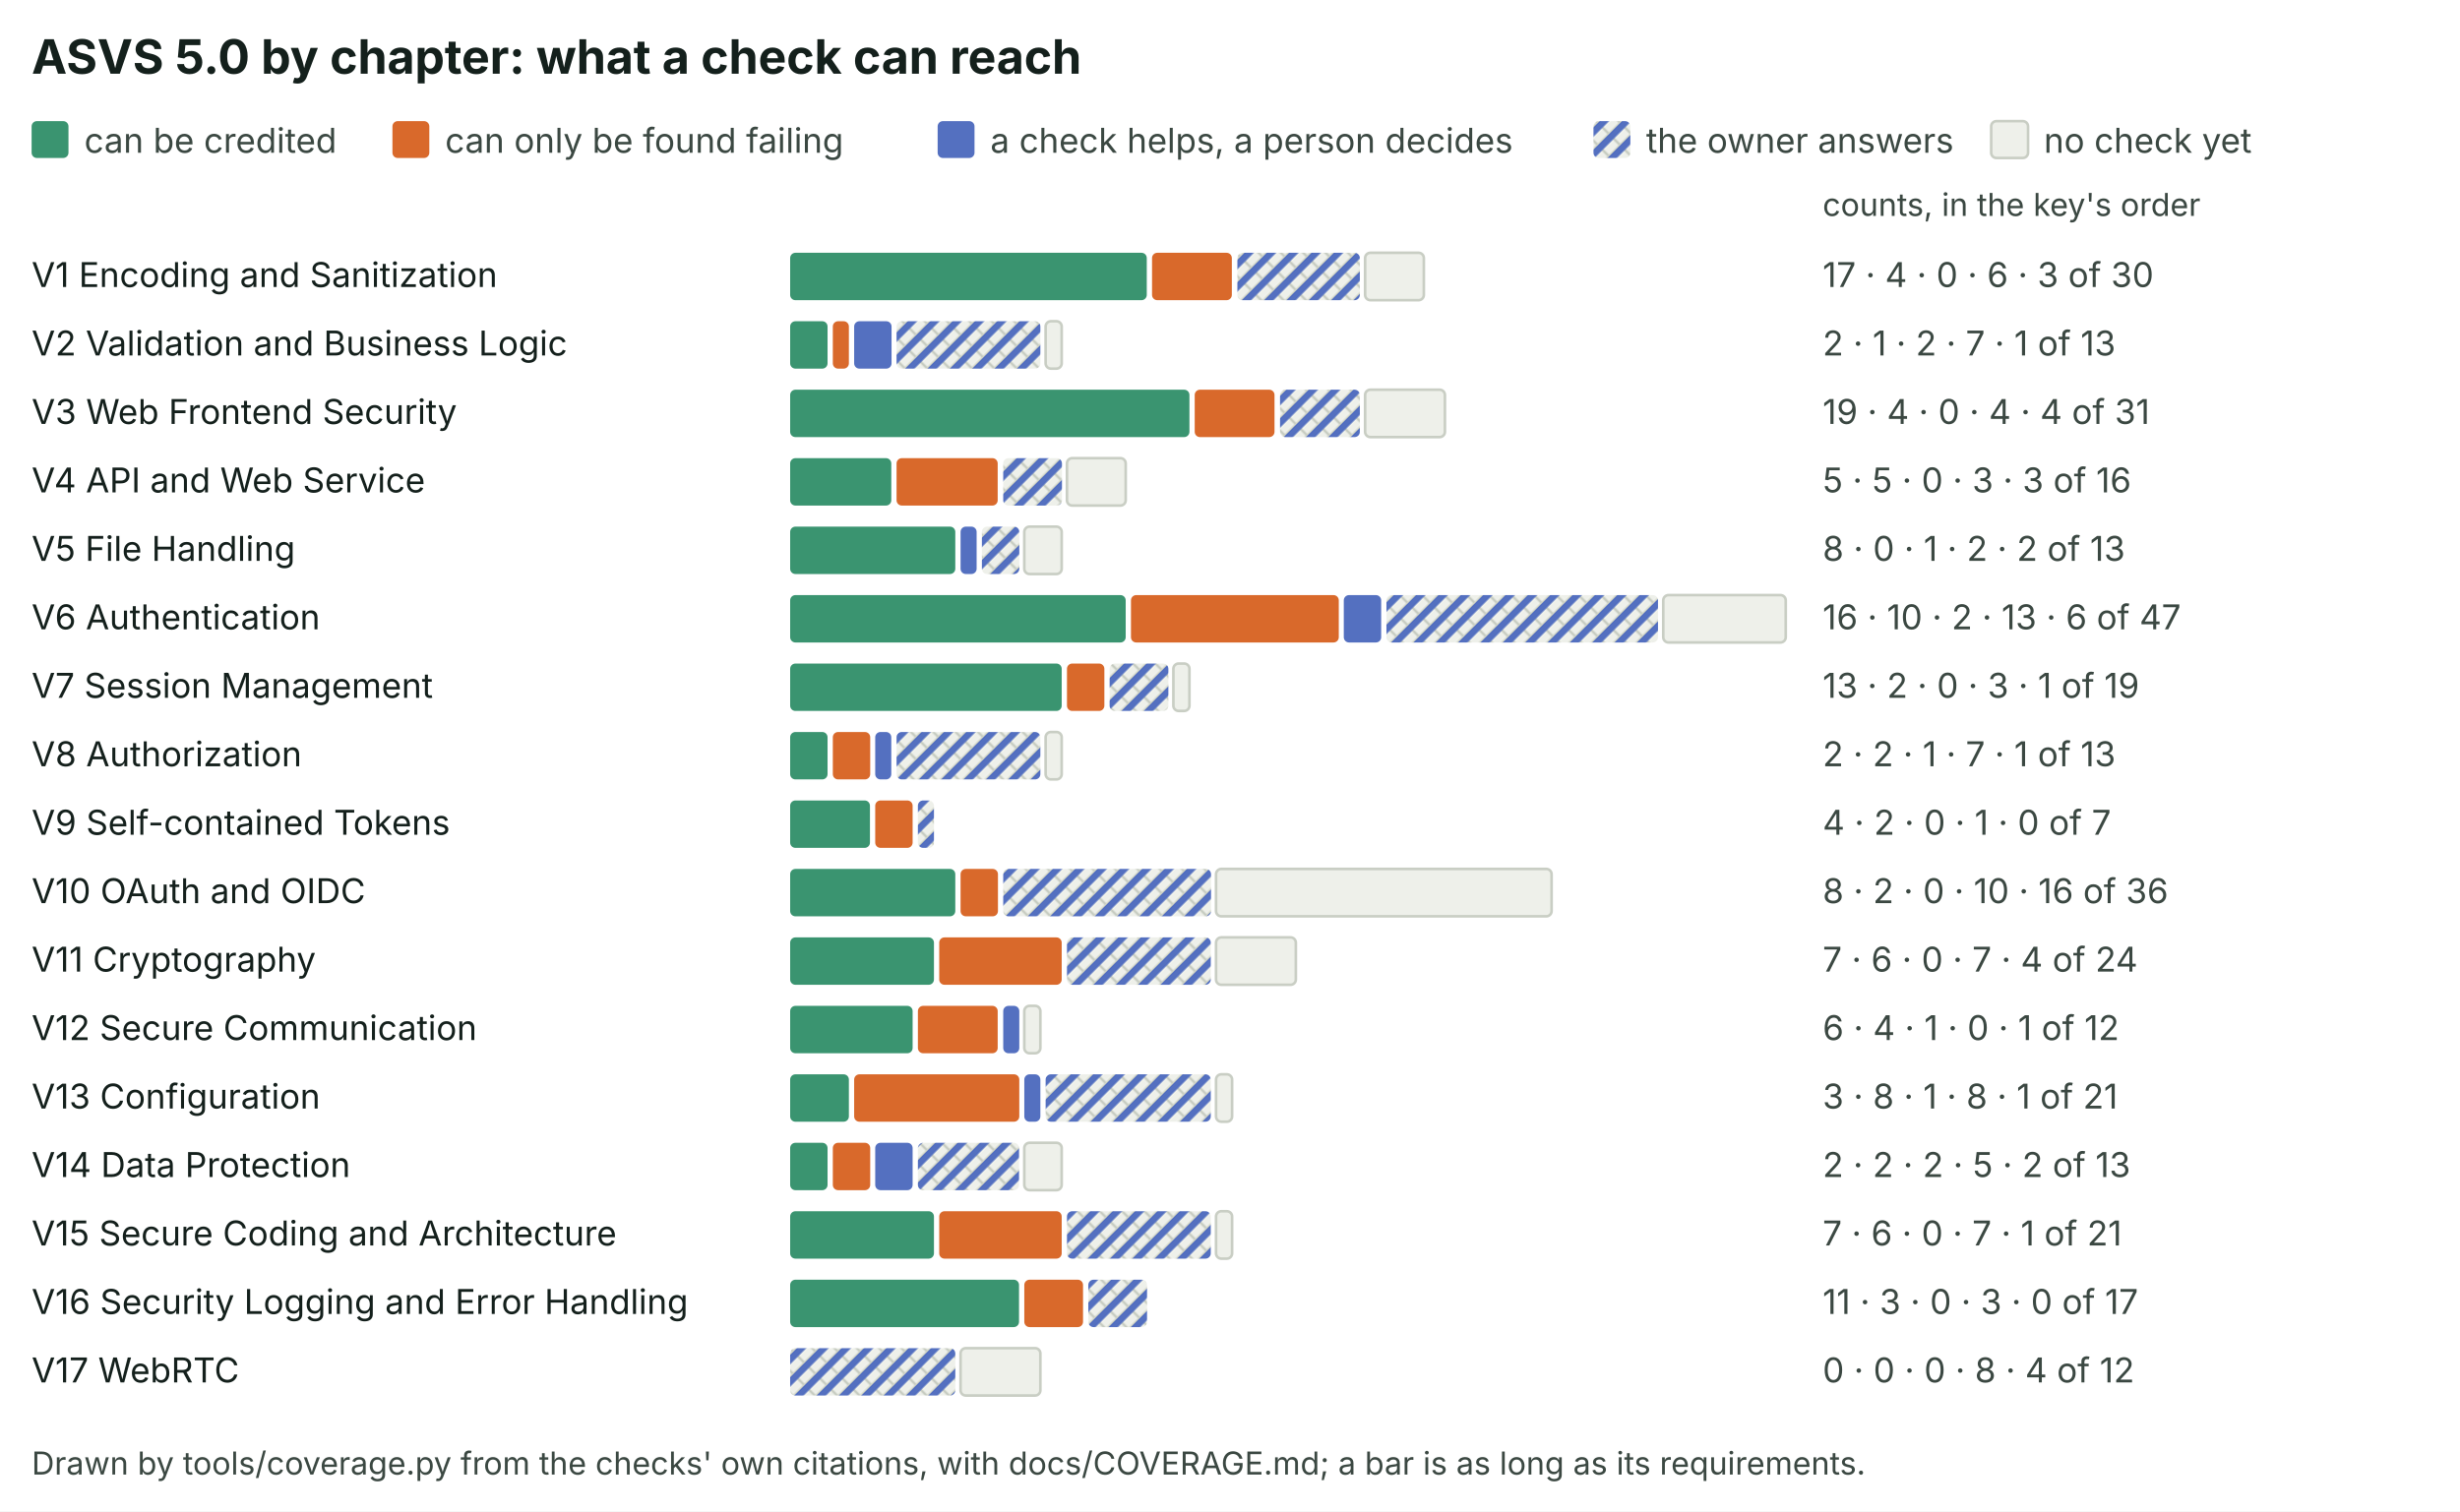
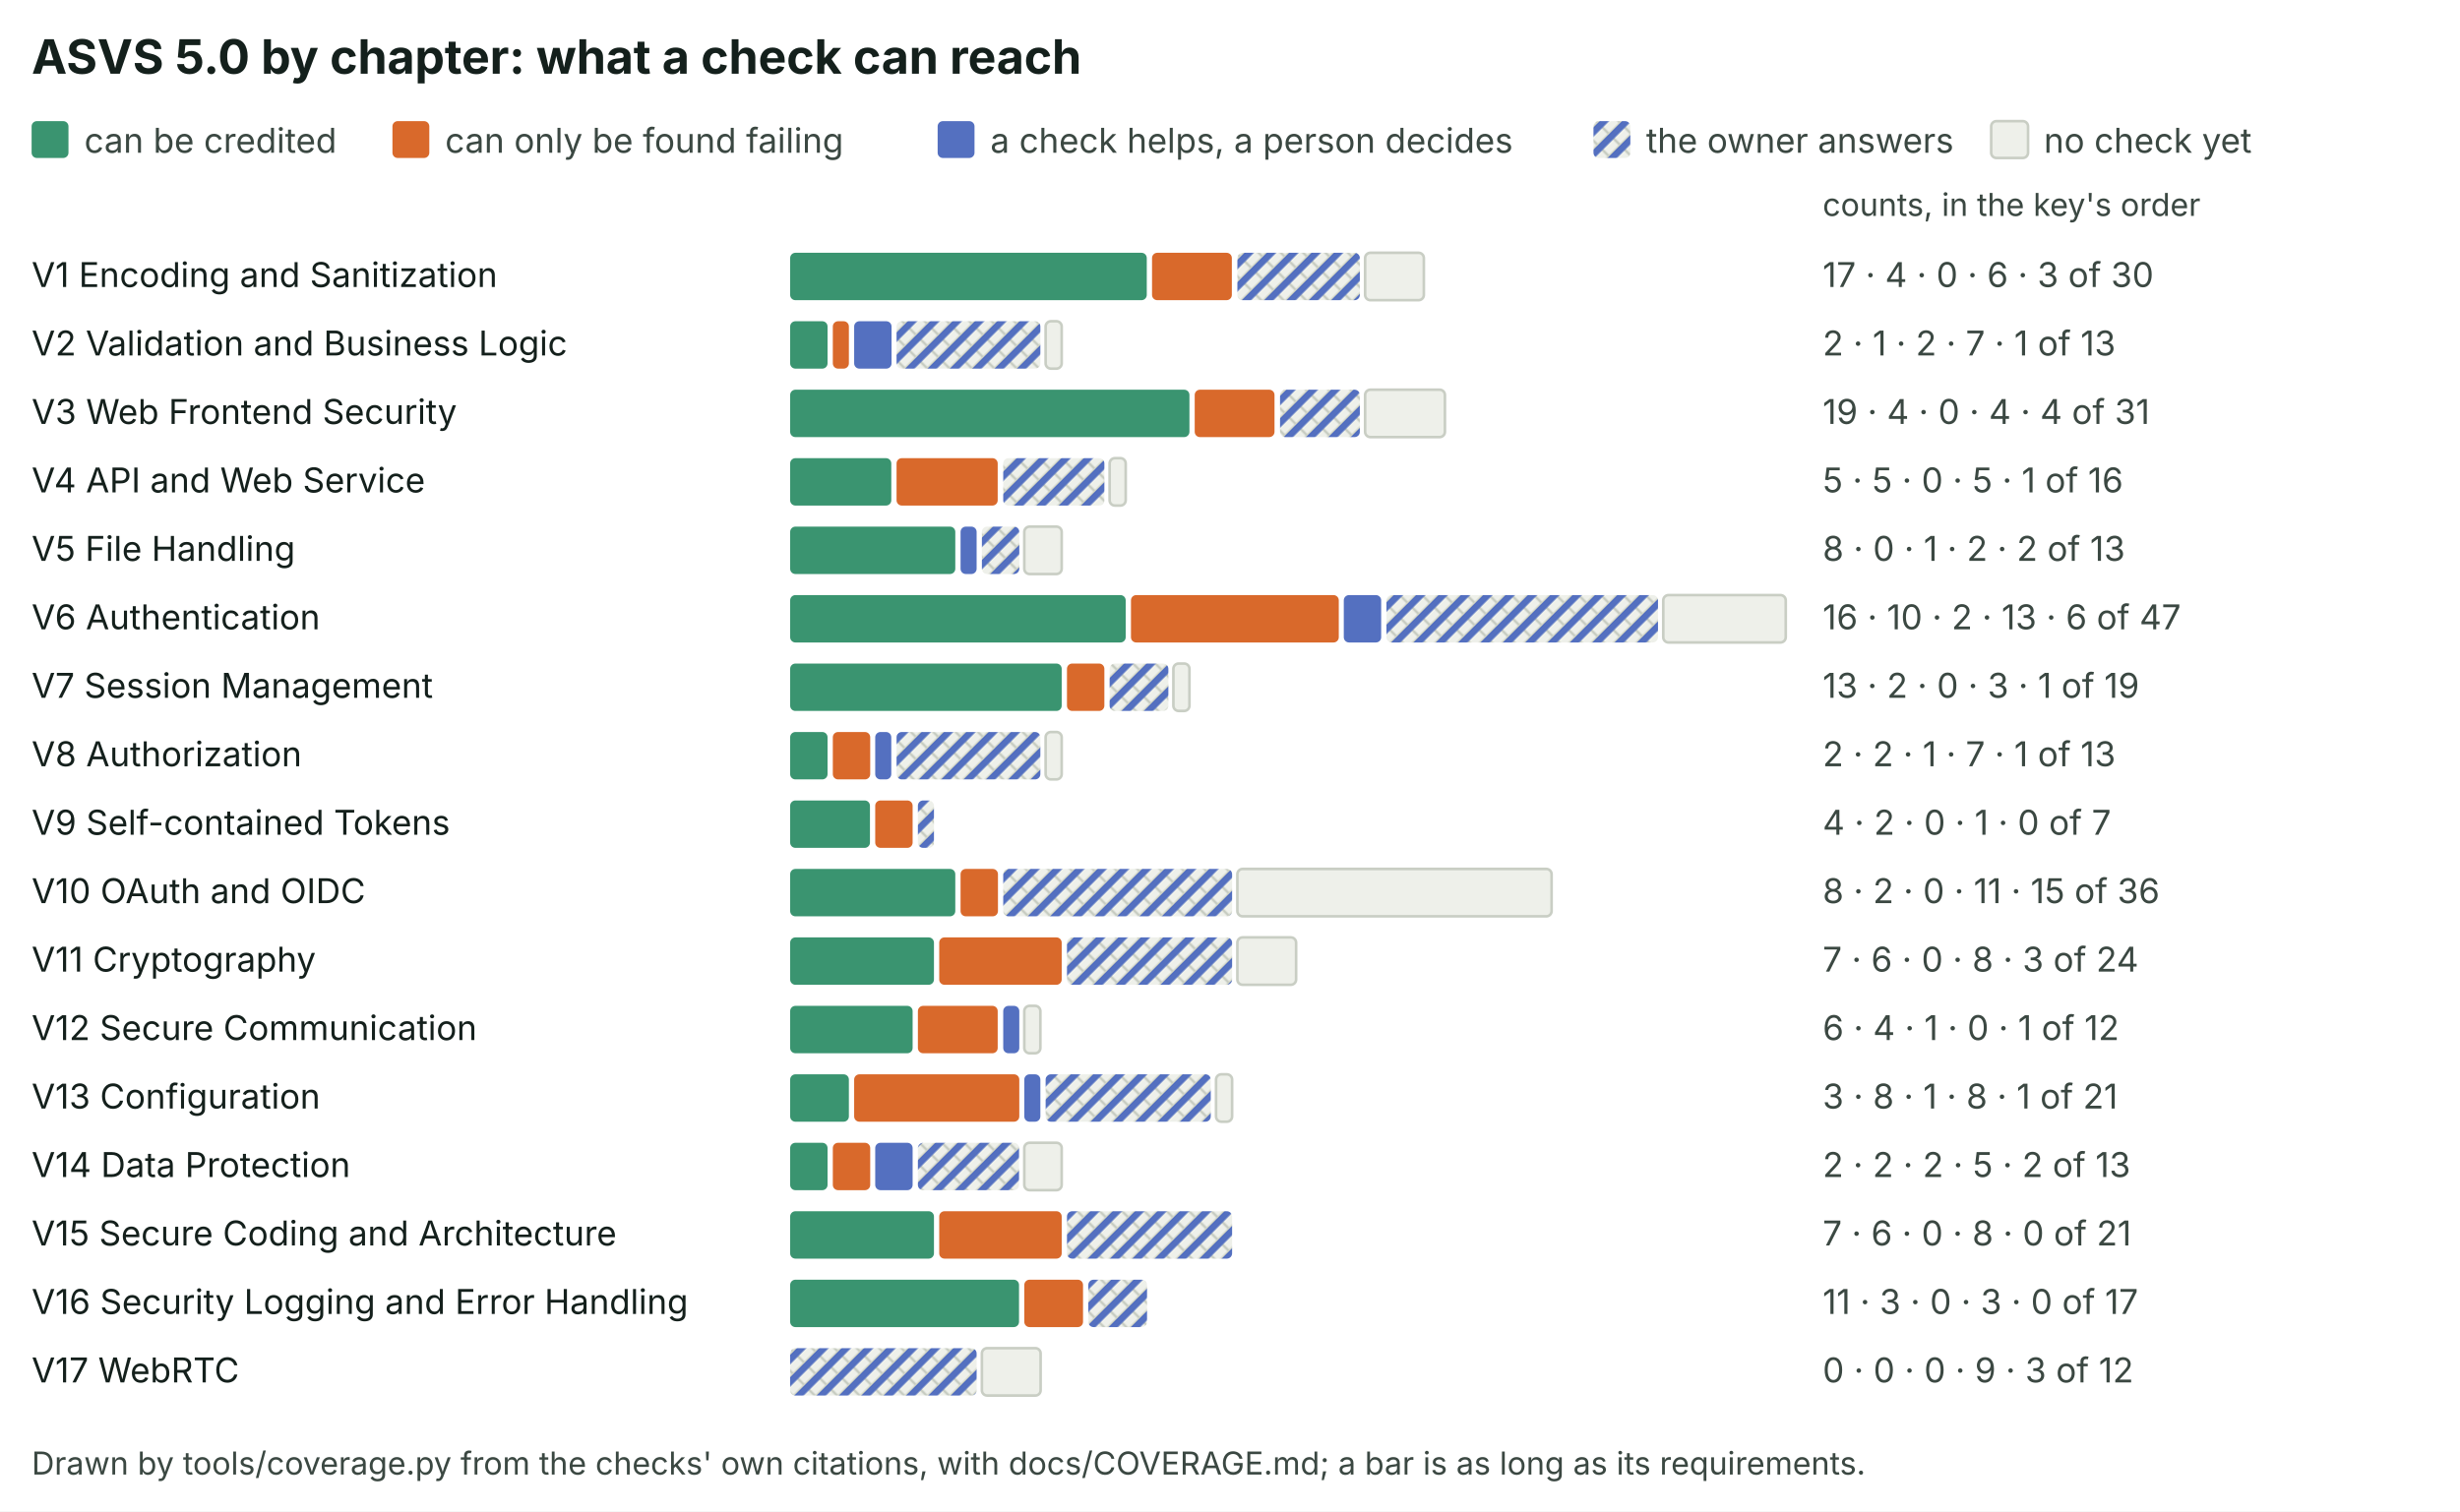
<svg xmlns="http://www.w3.org/2000/svg" viewBox="0 0 934 574" width="934" height="574" role="img" aria-labelledby="t d" font-family="Atkinson Hyperlegible, -apple-system, Segoe UI, sans-serif">
  <style>.bg{fill:#FFFFFF}.ink{fill:#14201C}.soft{fill:#3B4842}.none{fill:#EEF0EA;stroke:#C9CEC4}@media (prefers-color-scheme: dark){.bg{fill:#14201C}.ink{fill:#F3F4EF}.soft{fill:#C9CEC4}.none{fill:#182A23;stroke:#3B4842}}</style>
  <defs>
    <pattern id="owner" width="6" height="6" patternUnits="userSpaceOnUse" patternTransform="rotate(45)">
      <rect class="none" width="6" height="6" />
      <rect width="2.5" height="6" fill="#5470C0" />
    </pattern>
  </defs>
  <rect class="bg" width="934" height="574" />
  <text class="ink" x="12" y="28" font-size="18" font-weight="700">ASVS 5.0 by chapter: what a check can reach</text>
  <rect fill="#3A9470" x="12" y="46" width="14" height="14" rx="2" />
  <text class="soft" x="32" y="58" font-size="13">can be credited</text>
  <rect fill="#D9692B" x="149" y="46" width="14" height="14" rx="2" />
  <text class="soft" x="169" y="58" font-size="13">can only be found failing</text>
  <rect fill="#5470C0" x="356" y="46" width="14" height="14" rx="2" />
  <text class="soft" x="376" y="58" font-size="13">a check helps, a person decides</text>
  <rect fill="url(#owner)" x="605" y="46" width="14" height="14" rx="2" />
  <text class="soft" x="625" y="58" font-size="13">the owner answers</text>
  <rect class="none" x="756" y="46" width="14" height="14" rx="2" />
  <text class="soft" x="776" y="58" font-size="13">no check yet</text>
  <text class="soft" x="692" y="82" font-size="12">counts, in the key's order</text>
  <text class="ink" x="12" y="109" font-size="13">V1 Encoding and Sanitization</text>
  <rect fill="#3A9470" x="300.0" y="96" width="135.4" height="18" rx="2" />
  <rect fill="#D9692B" x="437.4" y="96" width="30.3" height="18" rx="2" />
  <rect fill="url(#owner)" x="469.8" y="96" width="46.5" height="18" rx="2" />
  <rect class="none" x="518.3" y="96" width="22.3" height="18" rx="2" />
  <text class="soft" x="692" y="109" font-size="13">17 · 4 · 0 · 6 · 3  of 30</text>
  <text class="ink" x="12" y="135" font-size="13">V2 Validation and Business Logic</text>
  <rect fill="#3A9470" x="300.0" y="122" width="14.2" height="18" rx="2" />
  <rect fill="#D9692B" x="316.2" y="122" width="6.1" height="18" rx="2" />
  <rect fill="#5470C0" x="324.3" y="122" width="14.2" height="18" rx="2" />
  <rect fill="url(#owner)" x="340.4" y="122" width="54.6" height="18" rx="2" />
  <rect class="none" x="397.0" y="122" width="6.1" height="18" rx="2" />
  <text class="soft" x="692" y="135" font-size="13">2 · 1 · 2 · 7 · 1  of 13</text>
  <text class="ink" x="12" y="161" font-size="13">V3 Web Frontend Security</text>
  <rect fill="#3A9470" x="300.0" y="148" width="151.6" height="18" rx="2" />
  <rect fill="#D9692B" x="453.6" y="148" width="30.3" height="18" rx="2" />
  <rect fill="url(#owner)" x="486.0" y="148" width="30.3" height="18" rx="2" />
  <rect class="none" x="518.3" y="148" width="30.3" height="18" rx="2" />
  <text class="soft" x="692" y="161" font-size="13">19 · 4 · 0 · 4 · 4  of 31</text>
  <text class="ink" x="12" y="187" font-size="13">V4 API and Web Service</text>
  <rect fill="#3A9470" x="300.0" y="174" width="38.4" height="18" rx="2" />
  <rect fill="#D9692B" x="340.4" y="174" width="38.4" height="18" rx="2" />
-   <rect fill="url(#owner)" x="380.9" y="174" width="22.3" height="18" rx="2" />
-   <rect class="none" x="405.1" y="174" width="22.3" height="18" rx="2" />
-   <text class="soft" x="692" y="187" font-size="13">5 · 5 · 0 · 3 · 3  of 16</text>
+   <rect fill="url(#owner)" x="380.9" y="174" width="38.4" height="18" rx="2" />
+   <rect class="none" x="421.3" y="174" width="6.1" height="18" rx="2" />
+   <text class="soft" x="692" y="187" font-size="13">5 · 5 · 0 · 5 · 1  of 16</text>
  <text class="ink" x="12" y="213" font-size="13">V5 File Handling</text>
  <rect fill="#3A9470" x="300.0" y="200" width="62.7" height="18" rx="2" />
  <rect fill="#5470C0" x="364.7" y="200" width="6.1" height="18" rx="2" />
  <rect fill="url(#owner)" x="372.8" y="200" width="14.2" height="18" rx="2" />
  <rect class="none" x="388.9" y="200" width="14.2" height="18" rx="2" />
  <text class="soft" x="692" y="213" font-size="13">8 · 0 · 1 · 2 · 2  of 13</text>
  <text class="ink" x="12" y="239" font-size="13">V6 Authentication</text>
  <rect fill="#3A9470" x="300.0" y="226" width="127.4" height="18" rx="2" />
  <rect fill="#D9692B" x="429.4" y="226" width="78.9" height="18" rx="2" />
  <rect fill="#5470C0" x="510.2" y="226" width="14.2" height="18" rx="2" />
  <rect fill="url(#owner)" x="526.4" y="226" width="103.1" height="18" rx="2" />
  <rect class="none" x="631.5" y="226" width="46.5" height="18" rx="2" />
  <text class="soft" x="692" y="239" font-size="13">16 · 10 · 2 · 13 · 6  of 47</text>
  <text class="ink" x="12" y="265" font-size="13">V7 Session Management</text>
  <rect fill="#3A9470" x="300.0" y="252" width="103.1" height="18" rx="2" />
  <rect fill="#D9692B" x="405.1" y="252" width="14.2" height="18" rx="2" />
  <rect fill="url(#owner)" x="421.3" y="252" width="22.3" height="18" rx="2" />
  <rect class="none" x="445.5" y="252" width="6.1" height="18" rx="2" />
  <text class="soft" x="692" y="265" font-size="13">13 · 2 · 0 · 3 · 1  of 19</text>
  <text class="ink" x="12" y="291" font-size="13">V8 Authorization</text>
  <rect fill="#3A9470" x="300.0" y="278" width="14.2" height="18" rx="2" />
  <rect fill="#D9692B" x="316.2" y="278" width="14.2" height="18" rx="2" />
  <rect fill="#5470C0" x="332.3" y="278" width="6.1" height="18" rx="2" />
  <rect fill="url(#owner)" x="340.4" y="278" width="54.6" height="18" rx="2" />
  <rect class="none" x="397.0" y="278" width="6.1" height="18" rx="2" />
  <text class="soft" x="692" y="291" font-size="13">2 · 2 · 1 · 7 · 1  of 13</text>
  <text class="ink" x="12" y="317" font-size="13">V9 Self-contained Tokens</text>
  <rect fill="#3A9470" x="300.0" y="304" width="30.3" height="18" rx="2" />
  <rect fill="#D9692B" x="332.3" y="304" width="14.2" height="18" rx="2" />
  <rect fill="url(#owner)" x="348.5" y="304" width="6.1" height="18" rx="2" />
  <text class="soft" x="692" y="317" font-size="13">4 · 2 · 0 · 1 · 0  of 7</text>
  <text class="ink" x="12" y="343" font-size="13">V10 OAuth and OIDC</text>
  <rect fill="#3A9470" x="300.0" y="330" width="62.7" height="18" rx="2" />
  <rect fill="#D9692B" x="364.7" y="330" width="14.2" height="18" rx="2" />
-   <rect fill="url(#owner)" x="380.9" y="330" width="78.9" height="18" rx="2" />
-   <rect class="none" x="461.7" y="330" width="127.4" height="18" rx="2" />
-   <text class="soft" x="692" y="343" font-size="13">8 · 2 · 0 · 10 · 16  of 36</text>
+   <rect fill="url(#owner)" x="380.9" y="330" width="86.9" height="18" rx="2" />
+   <rect class="none" x="469.8" y="330" width="119.3" height="18" rx="2" />
+   <text class="soft" x="692" y="343" font-size="13">8 · 2 · 0 · 11 · 15  of 36</text>
  <text class="ink" x="12" y="369" font-size="13">V11 Cryptography</text>
  <rect fill="#3A9470" x="300.0" y="356" width="54.6" height="18" rx="2" />
  <rect fill="#D9692B" x="356.6" y="356" width="46.5" height="18" rx="2" />
-   <rect fill="url(#owner)" x="405.1" y="356" width="54.6" height="18" rx="2" />
-   <rect class="none" x="461.7" y="356" width="30.3" height="18" rx="2" />
-   <text class="soft" x="692" y="369" font-size="13">7 · 6 · 0 · 7 · 4  of 24</text>
+   <rect fill="url(#owner)" x="405.1" y="356" width="62.7" height="18" rx="2" />
+   <rect class="none" x="469.8" y="356" width="22.3" height="18" rx="2" />
+   <text class="soft" x="692" y="369" font-size="13">7 · 6 · 0 · 8 · 3  of 24</text>
  <text class="ink" x="12" y="395" font-size="13">V12 Secure Communication</text>
  <rect fill="#3A9470" x="300.0" y="382" width="46.5" height="18" rx="2" />
  <rect fill="#D9692B" x="348.5" y="382" width="30.3" height="18" rx="2" />
  <rect fill="#5470C0" x="380.9" y="382" width="6.1" height="18" rx="2" />
  <rect class="none" x="388.9" y="382" width="6.1" height="18" rx="2" />
  <text class="soft" x="692" y="395" font-size="13">6 · 4 · 1 · 0 · 1  of 12</text>
  <text class="ink" x="12" y="421" font-size="13">V13 Configuration</text>
  <rect fill="#3A9470" x="300.0" y="408" width="22.3" height="18" rx="2" />
  <rect fill="#D9692B" x="324.3" y="408" width="62.7" height="18" rx="2" />
  <rect fill="#5470C0" x="388.9" y="408" width="6.1" height="18" rx="2" />
  <rect fill="url(#owner)" x="397.0" y="408" width="62.7" height="18" rx="2" />
  <rect class="none" x="461.7" y="408" width="6.1" height="18" rx="2" />
  <text class="soft" x="692" y="421" font-size="13">3 · 8 · 1 · 8 · 1  of 21</text>
  <text class="ink" x="12" y="447" font-size="13">V14 Data Protection</text>
  <rect fill="#3A9470" x="300.0" y="434" width="14.2" height="18" rx="2" />
  <rect fill="#D9692B" x="316.2" y="434" width="14.2" height="18" rx="2" />
  <rect fill="#5470C0" x="332.3" y="434" width="14.2" height="18" rx="2" />
  <rect fill="url(#owner)" x="348.5" y="434" width="38.4" height="18" rx="2" />
  <rect class="none" x="388.9" y="434" width="14.2" height="18" rx="2" />
  <text class="soft" x="692" y="447" font-size="13">2 · 2 · 2 · 5 · 2  of 13</text>
  <text class="ink" x="12" y="473" font-size="13">V15 Secure Coding and Architecture</text>
  <rect fill="#3A9470" x="300.0" y="460" width="54.6" height="18" rx="2" />
  <rect fill="#D9692B" x="356.6" y="460" width="46.5" height="18" rx="2" />
-   <rect fill="url(#owner)" x="405.1" y="460" width="54.6" height="18" rx="2" />
-   <rect class="none" x="461.7" y="460" width="6.1" height="18" rx="2" />
-   <text class="soft" x="692" y="473" font-size="13">7 · 6 · 0 · 7 · 1  of 21</text>
+   <rect fill="url(#owner)" x="405.1" y="460" width="62.7" height="18" rx="2" />
+   <text class="soft" x="692" y="473" font-size="13">7 · 6 · 0 · 8 · 0  of 21</text>
  <text class="ink" x="12" y="499" font-size="13">V16 Security Logging and Error Handling</text>
  <rect fill="#3A9470" x="300.0" y="486" width="86.9" height="18" rx="2" />
  <rect fill="#D9692B" x="388.9" y="486" width="22.3" height="18" rx="2" />
  <rect fill="url(#owner)" x="413.2" y="486" width="22.3" height="18" rx="2" />
  <text class="soft" x="692" y="499" font-size="13">11 · 3 · 0 · 3 · 0  of 17</text>
  <text class="ink" x="12" y="525" font-size="13">V17 WebRTC</text>
-   <rect fill="url(#owner)" x="300.0" y="512" width="62.7" height="18" rx="2" />
-   <rect class="none" x="364.7" y="512" width="30.3" height="18" rx="2" />
-   <text class="soft" x="692" y="525" font-size="13">0 · 0 · 0 · 8 · 4  of 12</text>
+   <rect fill="url(#owner)" x="300.0" y="512" width="70.8" height="18" rx="2" />
+   <rect class="none" x="372.8" y="512" width="22.3" height="18" rx="2" />
+   <text class="soft" x="692" y="525" font-size="13">0 · 0 · 0 · 9 · 3  of 12</text>
  <text class="soft" x="12" y="560" font-size="12">Drawn by tools/coverage.py from the checks' own citations, with docs/COVERAGE.md; a bar is as long as its requirements.</text>
</svg>
